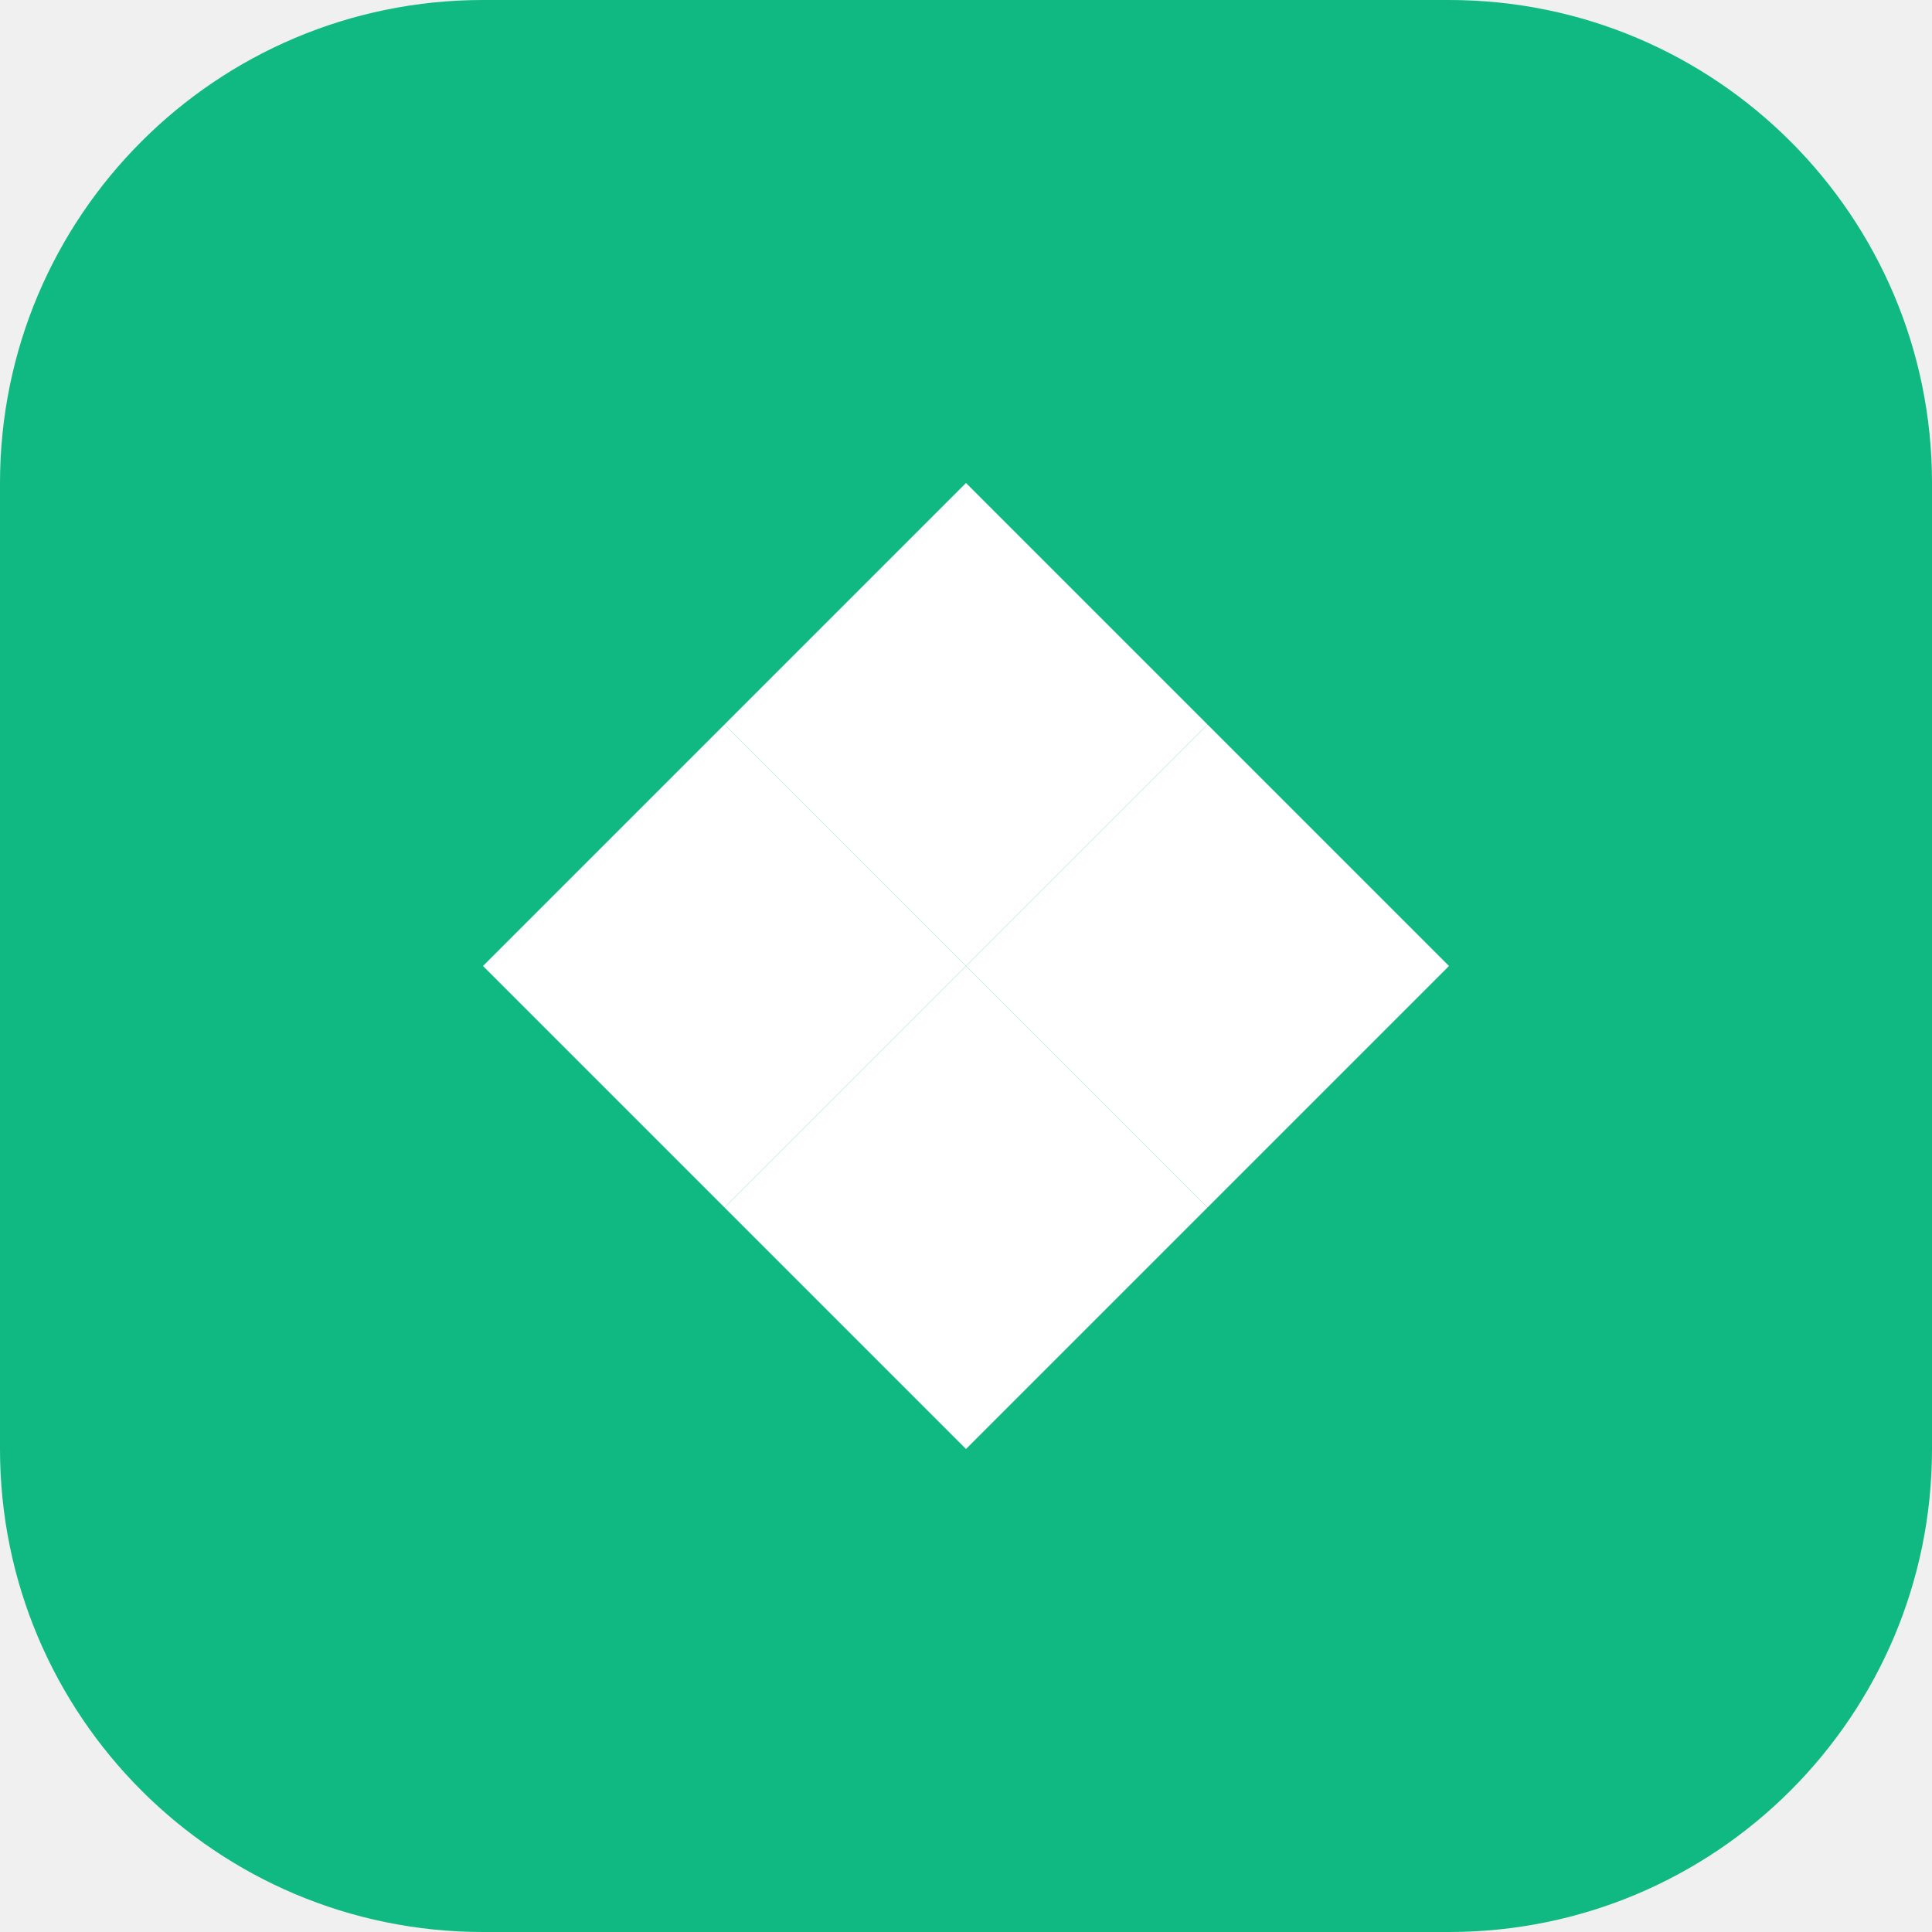
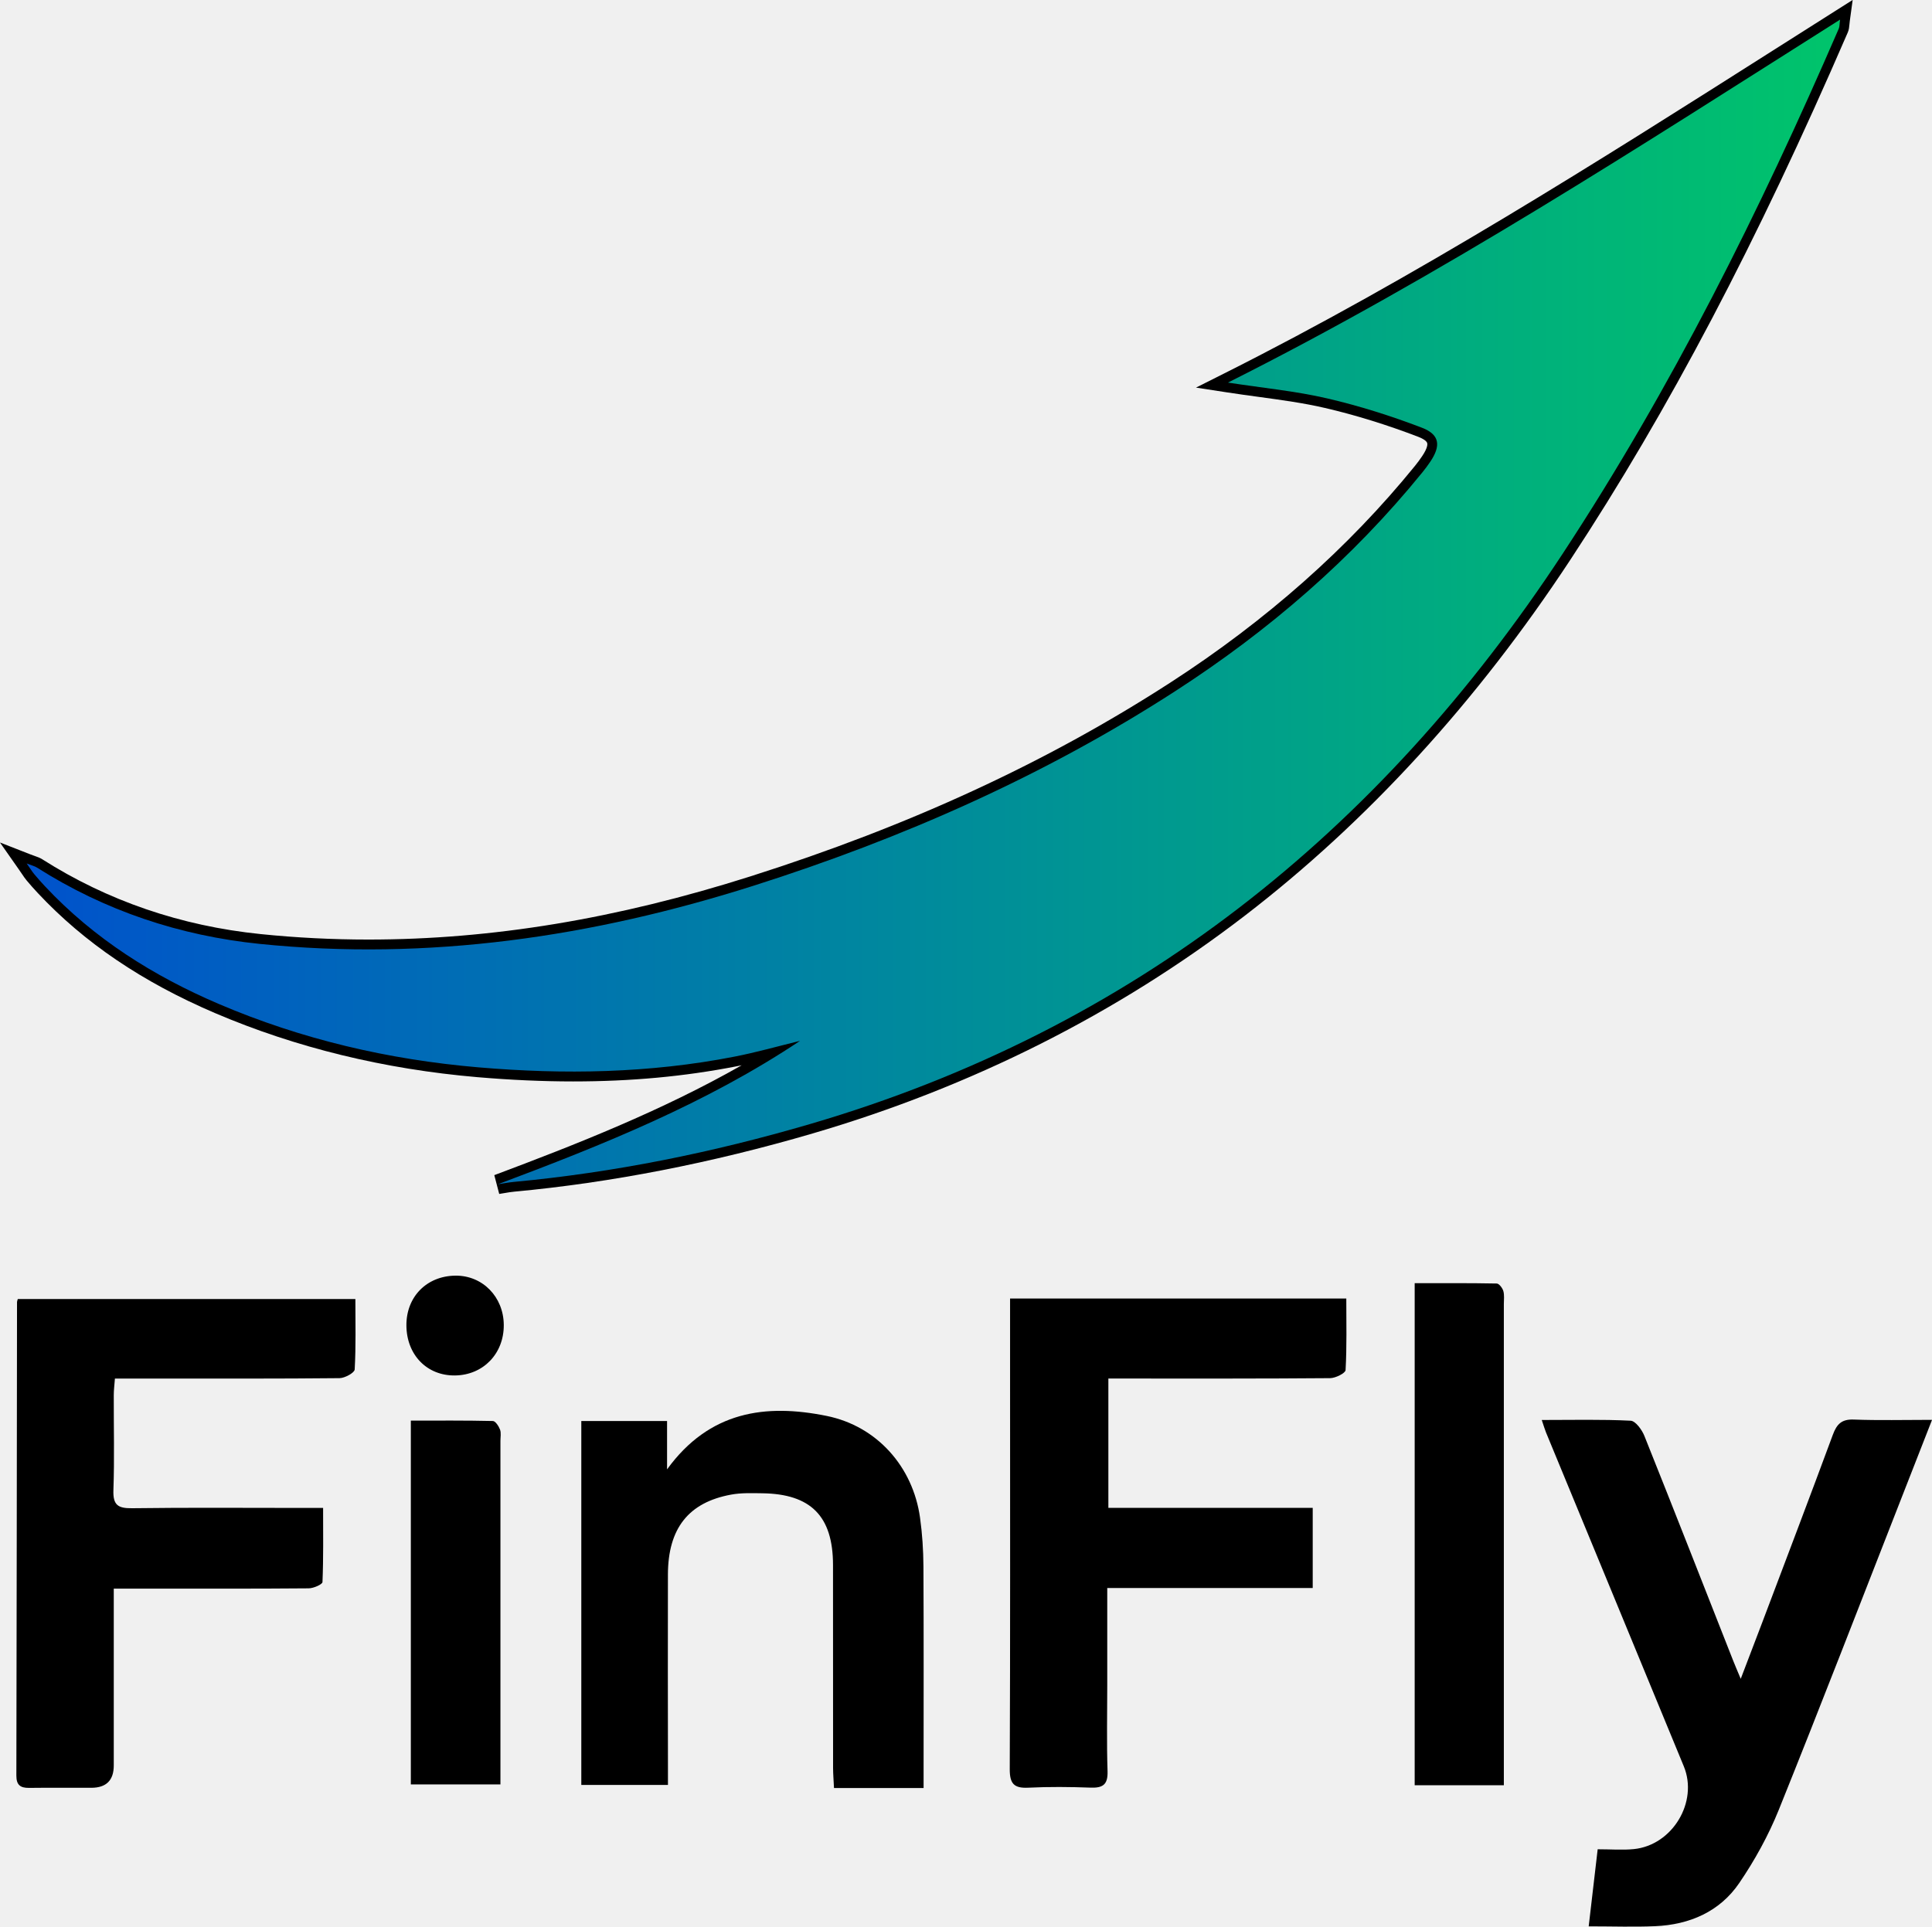
- <svg xmlns="http://www.w3.org/2000/svg" width="32" height="32" viewBox="0 0 32 32" fill="none">
-   <rect width="32" height="32" rx="8" fill="#10B981" />
-   <path d="M16 8L20 12L16 16L12 12L16 8Z" fill="white" />
-   <path d="M20 12L24 16L20 20L16 16L20 12Z" fill="white" />
-   <path d="M16 16L20 20L16 24L12 20L16 16Z" fill="white" />
-   <path d="M12 12L16 16L12 20L8 16L12 12Z" fill="white" />
+ <svg xmlns="http://www.w3.org/2000/svg" id="Camada_1" data-name="Camada 1" viewBox="0 0 589.1 587.57">
+   <defs>
+     <linearGradient id="Gradiente_sem_nome_5" data-name="Gradiente sem nome 5" x1="8.14" y1="183.58" x2="561.08" y2="183.58" gradientUnits="userSpaceOnUse">
+       <stop offset="0" stop-color="#0052cc" />
+       <stop offset="1" stop-color="#00c46b" />
+     </linearGradient>
+   </defs>
+   <path d="M151.8,361.18c32.04-12.02,63.53-24.66,92.15-43.75-6.68,1.63-13.31,3.52-20.06,4.83-25.84,5.05-51.85,5.49-78.04,3.25-27.41-2.35-53.85-8.52-79.12-19.32-19.92-8.52-38.04-19.91-52.99-35.87-1.14-1.22-2.25-2.46-3.31-3.74-.63-.76-1.15-1.61-2.29-3.24,1.61.63,2.46.82,3.14,1.25,20.76,13.2,43.62,20.79,67.86,23.27,51.42,5.27,101.47-2.12,150.55-17.71,45.44-14.44,88.72-33.53,128.79-59.45,28.41-18.37,53.84-40.3,75.25-66.67.84-1.03,1.64-2.1,2.38-3.21,3.27-4.84,2.95-8.27-2.53-10.37-9.42-3.61-19.13-6.68-28.95-8.96-9.51-2.21-19.33-3.14-30.21-4.81,65.09-32.67,125.33-71.88,186.65-110.7-.19,1.37-.13,2.13-.39,2.74-24.04,55.55-50.96,109.59-84.27,160.26-55.93,85.07-130.91,144.97-229.43,173.83-29.59,8.67-59.68,14.79-90.4,17.65-1.61.15-3.19.48-4.79.72Z" style="fill: url(#Gradiente_sem_nome_5); stroke-width: 0px;" />
+   <path d="M150.74,358.38c24.95-9.36,51.03-19.62,75.41-33.5-.56.12-1.13.23-1.69.34-15.82,3.09-32.08,4.59-49.71,4.59-9.28,0-19.09-.44-29.16-1.3-28.47-2.44-55.4-9.02-80.04-19.55-22.16-9.48-39.82-21.44-54-36.58-1.26-1.35-2.38-2.61-3.43-3.87-.5-.6-.92-1.22-1.45-2.01-.27-.4-.59-.87-.99-1.44l-5.69-8.12,9.24,3.61c.55.22,1.01.37,1.39.51.83.29,1.54.54,2.27,1,19.89,12.65,42.28,20.33,66.56,22.81,10.82,1.11,21.89,1.67,32.88,1.67,37.58,0,75.67-6.3,116.46-19.26,48.51-15.41,90.4-34.75,128.07-59.11,29.23-18.9,54.31-41.12,74.55-66.04.79-.97,1.53-1.97,2.22-3,1.73-2.56,1.65-3.67,1.54-4.02-.19-.61-1.16-1.29-2.66-1.87-9.67-3.71-19.28-6.68-28.55-8.83-6.4-1.49-13.02-2.39-20.02-3.35-3.22-.44-6.54-.89-9.97-1.42l-9.29-1.43,8.4-4.22c58.48-29.36,114.21-64.74,168.1-98.96,6.09-3.87,12.18-7.74,18.29-11.6l5.44-3.45-.87,6.38c-.06.44-.09.81-.12,1.12-.07.77-.13,1.57-.5,2.41-27.78,64.19-54.63,115.26-84.52,160.72-28.53,43.39-61.98,79.97-99.42,108.72-38.8,29.79-83.09,52.11-131.67,66.34-30.83,9.03-61.44,15.01-90.97,17.75-.98.09-1.99.26-3.05.44-.52.09-1.04.18-1.57.26l-1.51-5.77Z" style="fill: #000; stroke-width: 0px;" />
+   <path d="M151.8,361.18c32.04-12.02,63.53-24.66,92.15-43.75-6.68,1.63-13.31,3.52-20.06,4.83-25.84,5.05-51.85,5.49-78.04,3.25-27.41-2.35-53.85-8.52-79.12-19.32-19.92-8.52-38.04-19.91-52.99-35.87-1.14-1.22-2.25-2.46-3.31-3.74-.63-.76-1.15-1.61-2.29-3.24,1.61.63,2.46.82,3.14,1.25,20.76,13.2,43.62,20.79,67.86,23.27,51.42,5.27,101.47-2.12,150.55-17.71,45.44-14.44,88.72-33.53,128.79-59.45,28.41-18.37,53.84-40.3,75.25-66.67.84-1.03,1.64-2.1,2.38-3.21,3.27-4.84,2.95-8.27-2.53-10.37-9.42-3.61-19.13-6.68-28.95-8.96-9.51-2.21-19.33-3.14-30.21-4.81,65.09-32.67,125.33-71.88,186.65-110.7-.19,1.37-.13,2.13-.39,2.74-24.04,55.55-50.96,109.59-84.27,160.26-55.93,85.07-130.91,144.97-229.43,173.83-29.59,8.67-59.68,14.79-90.4,17.65-1.61.15-3.19.48-4.79.72Z" style="fill: url(#Gradiente_sem_nome_5); stroke-width: 0px;" />
+   <path d="M34.69,484.49c0,18.64,0,36.29,0,53.93q0,6.79-6.83,6.81c-6.33.02-12.66-.05-18.99.03-2.68.03-3.89-.89-3.88-3.76.1-48.14.14-96.28.2-144.42,0-.16.08-.32.23-.91h102.94c0,7.27.19,14.4-.21,21.49-.06,1-2.99,2.62-4.61,2.64-18.49.19-36.98.12-55.47.13-4.15,0-8.3,0-13.03,0-.14,1.9-.35,3.48-.35,5.06-.03,9.66.23,19.33-.11,28.98-.16,4.56,1.42,5.56,5.7,5.5,17.16-.23,34.32-.09,51.47-.09,1.98,0,3.96,0,6.77,0,0,7.78.12,15.2-.19,22.6-.03.73-2.73,1.91-4.2,1.92-16.32.14-32.65.09-48.98.09-3.28,0-6.57,0-10.46,0Z" style="fill: #000; stroke-width: 0px;" />
+   <path d="M337.62,484.32c0,10.44,0,19.9,0,29.37,0,8.83-.2,17.66.09,26.48.13,4.1-1.42,5.15-5.2,5.01-6.32-.23-12.67-.29-18.98.02-4.36.21-5.65-1.23-5.64-5.65.17-39.64.1-79.29.1-118.93,0-8.12,0-16.23,0-24.61h102.52c0,7.33.18,14.6-.22,21.83-.05.94-3.06,2.45-4.71,2.46-20.49.17-40.98.12-61.46.12-1.95,0-3.9,0-6.16,0v39.44h62.31v24.45h-62.64Z" style="fill: #000; stroke-width: 0px;" />
+   <path d="M470.1,433.06c9.53,0,18.34-.22,27.11.22,1.5.08,3.44,2.76,4.19,4.63,9.14,22.82,18.08,45.72,27.09,68.59.59,1.5,1.24,2.98,2.29,5.5,2.36-6.2,4.37-11.4,6.34-16.62,7.28-19.27,14.61-38.51,21.75-57.83,1.21-3.27,2.71-4.77,6.4-4.62,7.6.29,15.22.09,23.84.09-3.35,8.56-6.34,16.23-9.34,23.89-12.42,31.71-24.67,63.48-37.4,95.07-3.14,7.79-7.3,15.33-12.03,22.28-5.97,8.77-15.16,12.72-25.67,13.18-6.42.28-12.86.05-20.25.05,1.01-8.68,1.84-15.81,2.74-23.51,4.08,0,7.58.29,11.01-.05,11.77-1.17,19.73-14.38,15.25-25.25-13.98-33.95-28.01-67.87-42.01-101.81-.37-.9-.63-1.84-1.3-3.8Z" style="fill: #000; stroke-width: 0px;" />
+   <path d="M203.68,544.36h-26.43v-110.98h26.15v14.74c12.9-17.78,30.06-20.08,48.67-16.3,15.38,3.13,26.3,15.53,28.46,31.01.69,4.92,1.01,9.92,1.04,14.88.11,20.49.05,40.98.05,61.46,0,1.95,0,3.91,0,6.13h-27.32c-.1-2.22-.27-4.15-.28-6.09-.02-20.65,0-41.31-.02-61.96-.02-14.85-6.76-21.66-21.62-21.84-3.15-.04-6.38-.16-9.46.41-12.99,2.39-19.22,10.3-19.26,24.38-.06,19.65,0,39.31.01,58.96,0,1.63,0,3.27,0,5.19Z" style="fill: #000; stroke-width: 0px;" />
+   <path d="M458.55,544.45h-27.19v-153.11c8.47,0,16.75-.06,25.02.1.71.01,1.74,1.36,2.01,2.28.36,1.23.16,2.64.16,3.97,0,47,0,94,0,141,0,1.79,0,3.58,0,5.76Z" style="fill: #000; stroke-width: 0px;" />
+   <path d="M125.27,544.2v-110.95c8.5,0,16.76-.07,25.02.12.77.02,1.79,1.58,2.18,2.62.38,1.03.12,2.3.12,3.47,0,33.15,0,66.29,0,99.44,0,1.65,0,3.3,0,5.3h-27.32Z" style="fill: #000; stroke-width: 0px;" />
+   <path d="M123.92,404.22c-.05-8.75,6.2-15.09,14.95-15.18,8.26-.08,14.68,6.46,14.74,15.02.06,8.76-6.25,15.3-14.85,15.42-8.57.12-14.79-6.28-14.84-15.26Z" style="fill: #000; stroke-width: 0px;" />
</svg>
